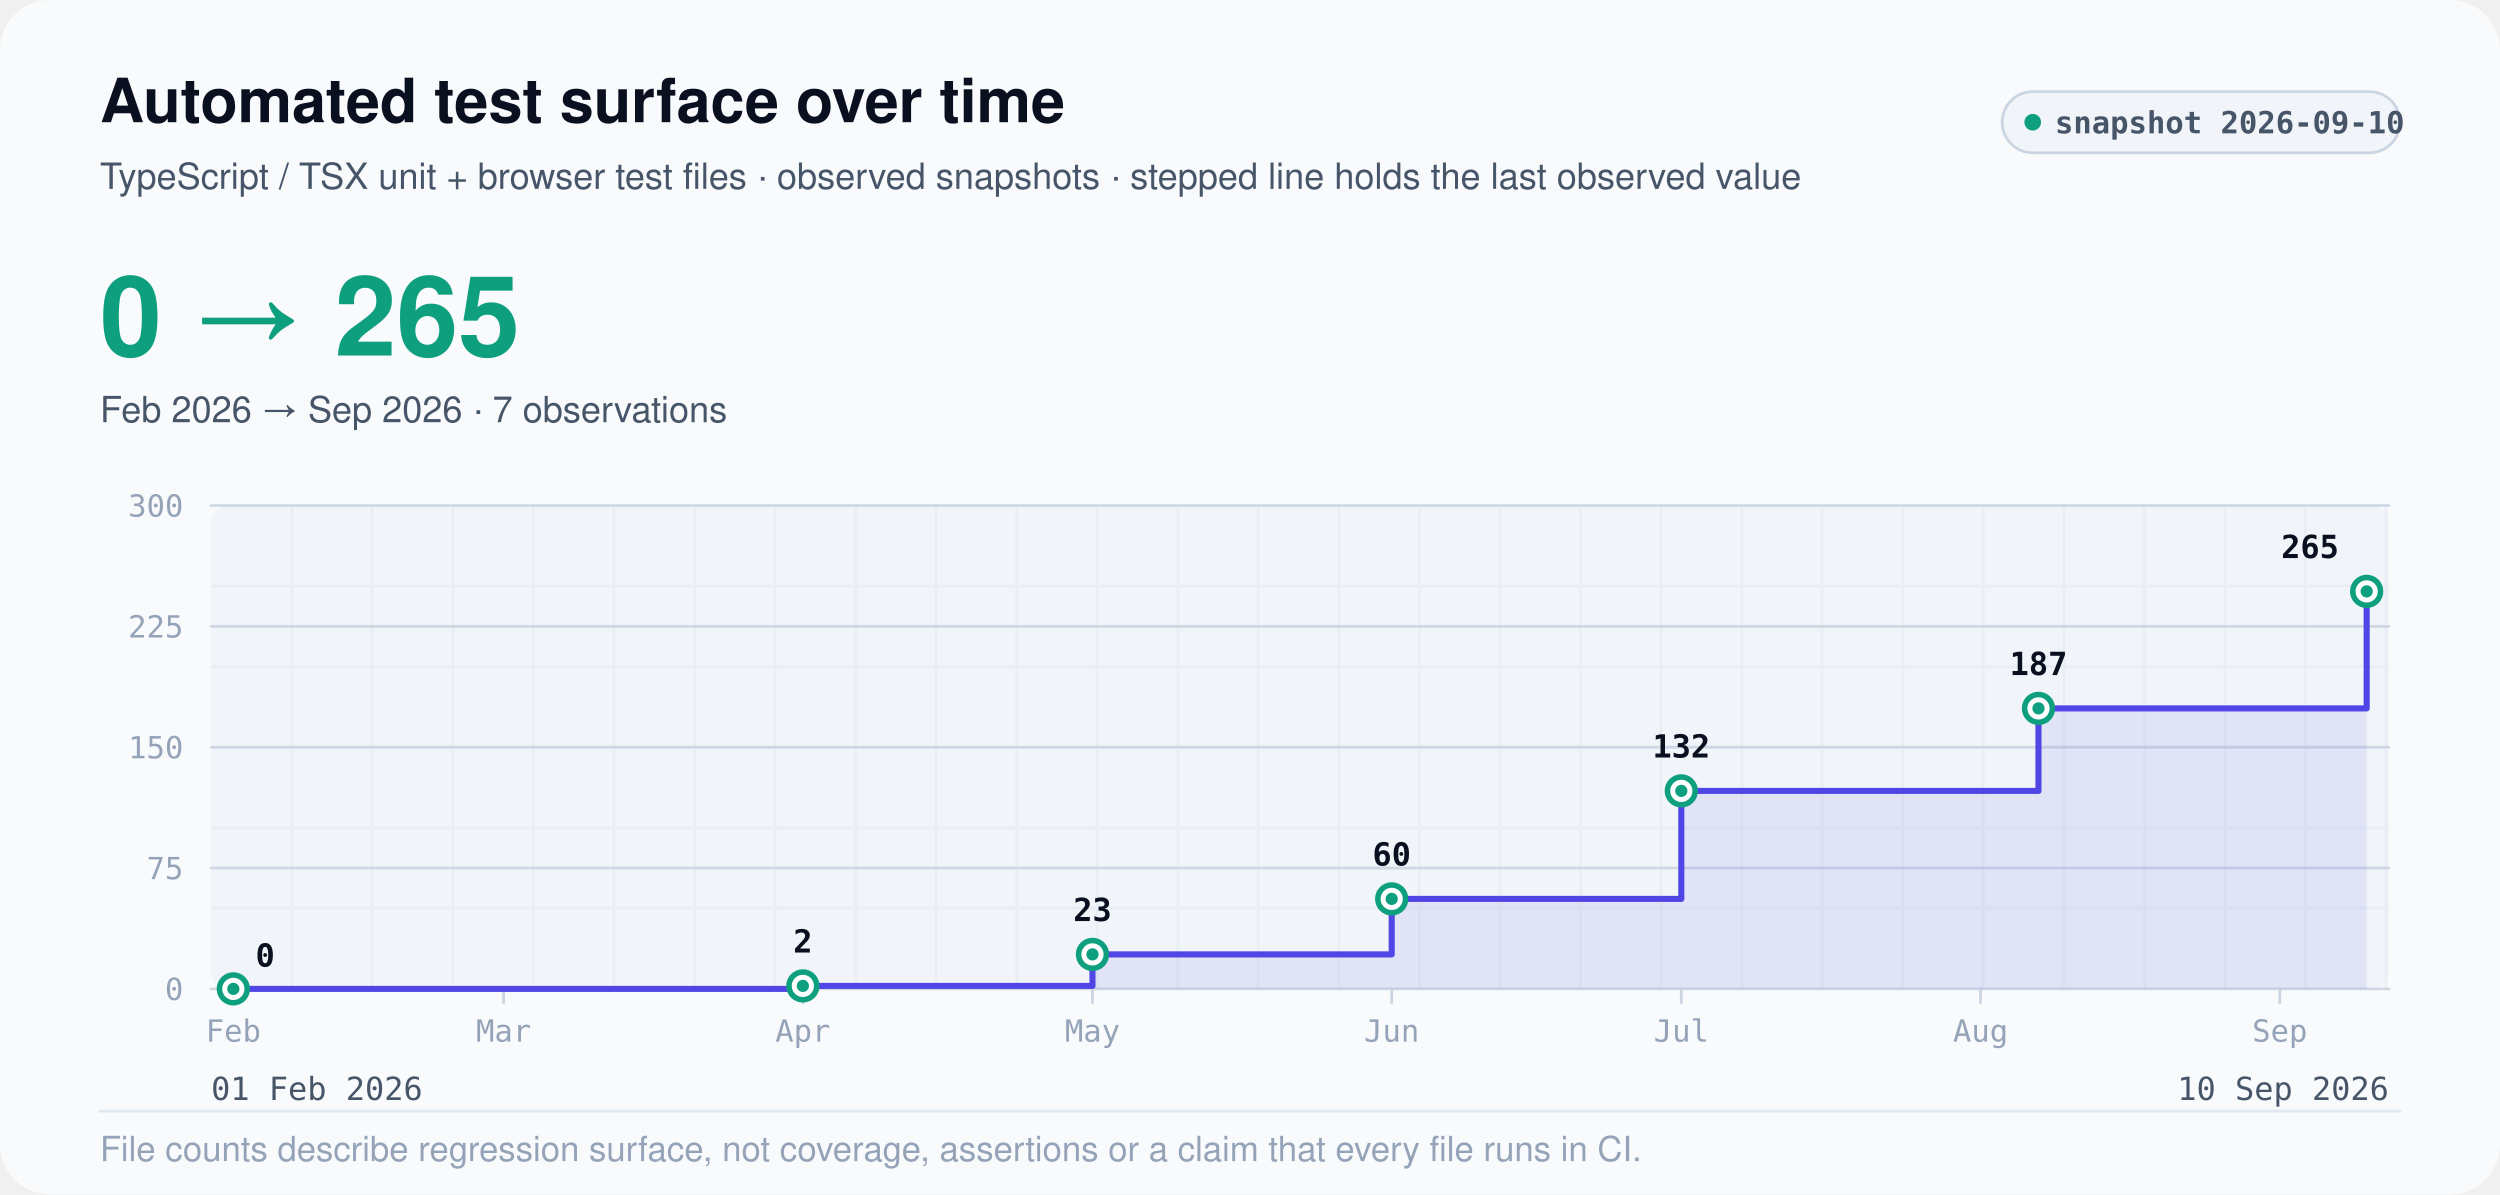
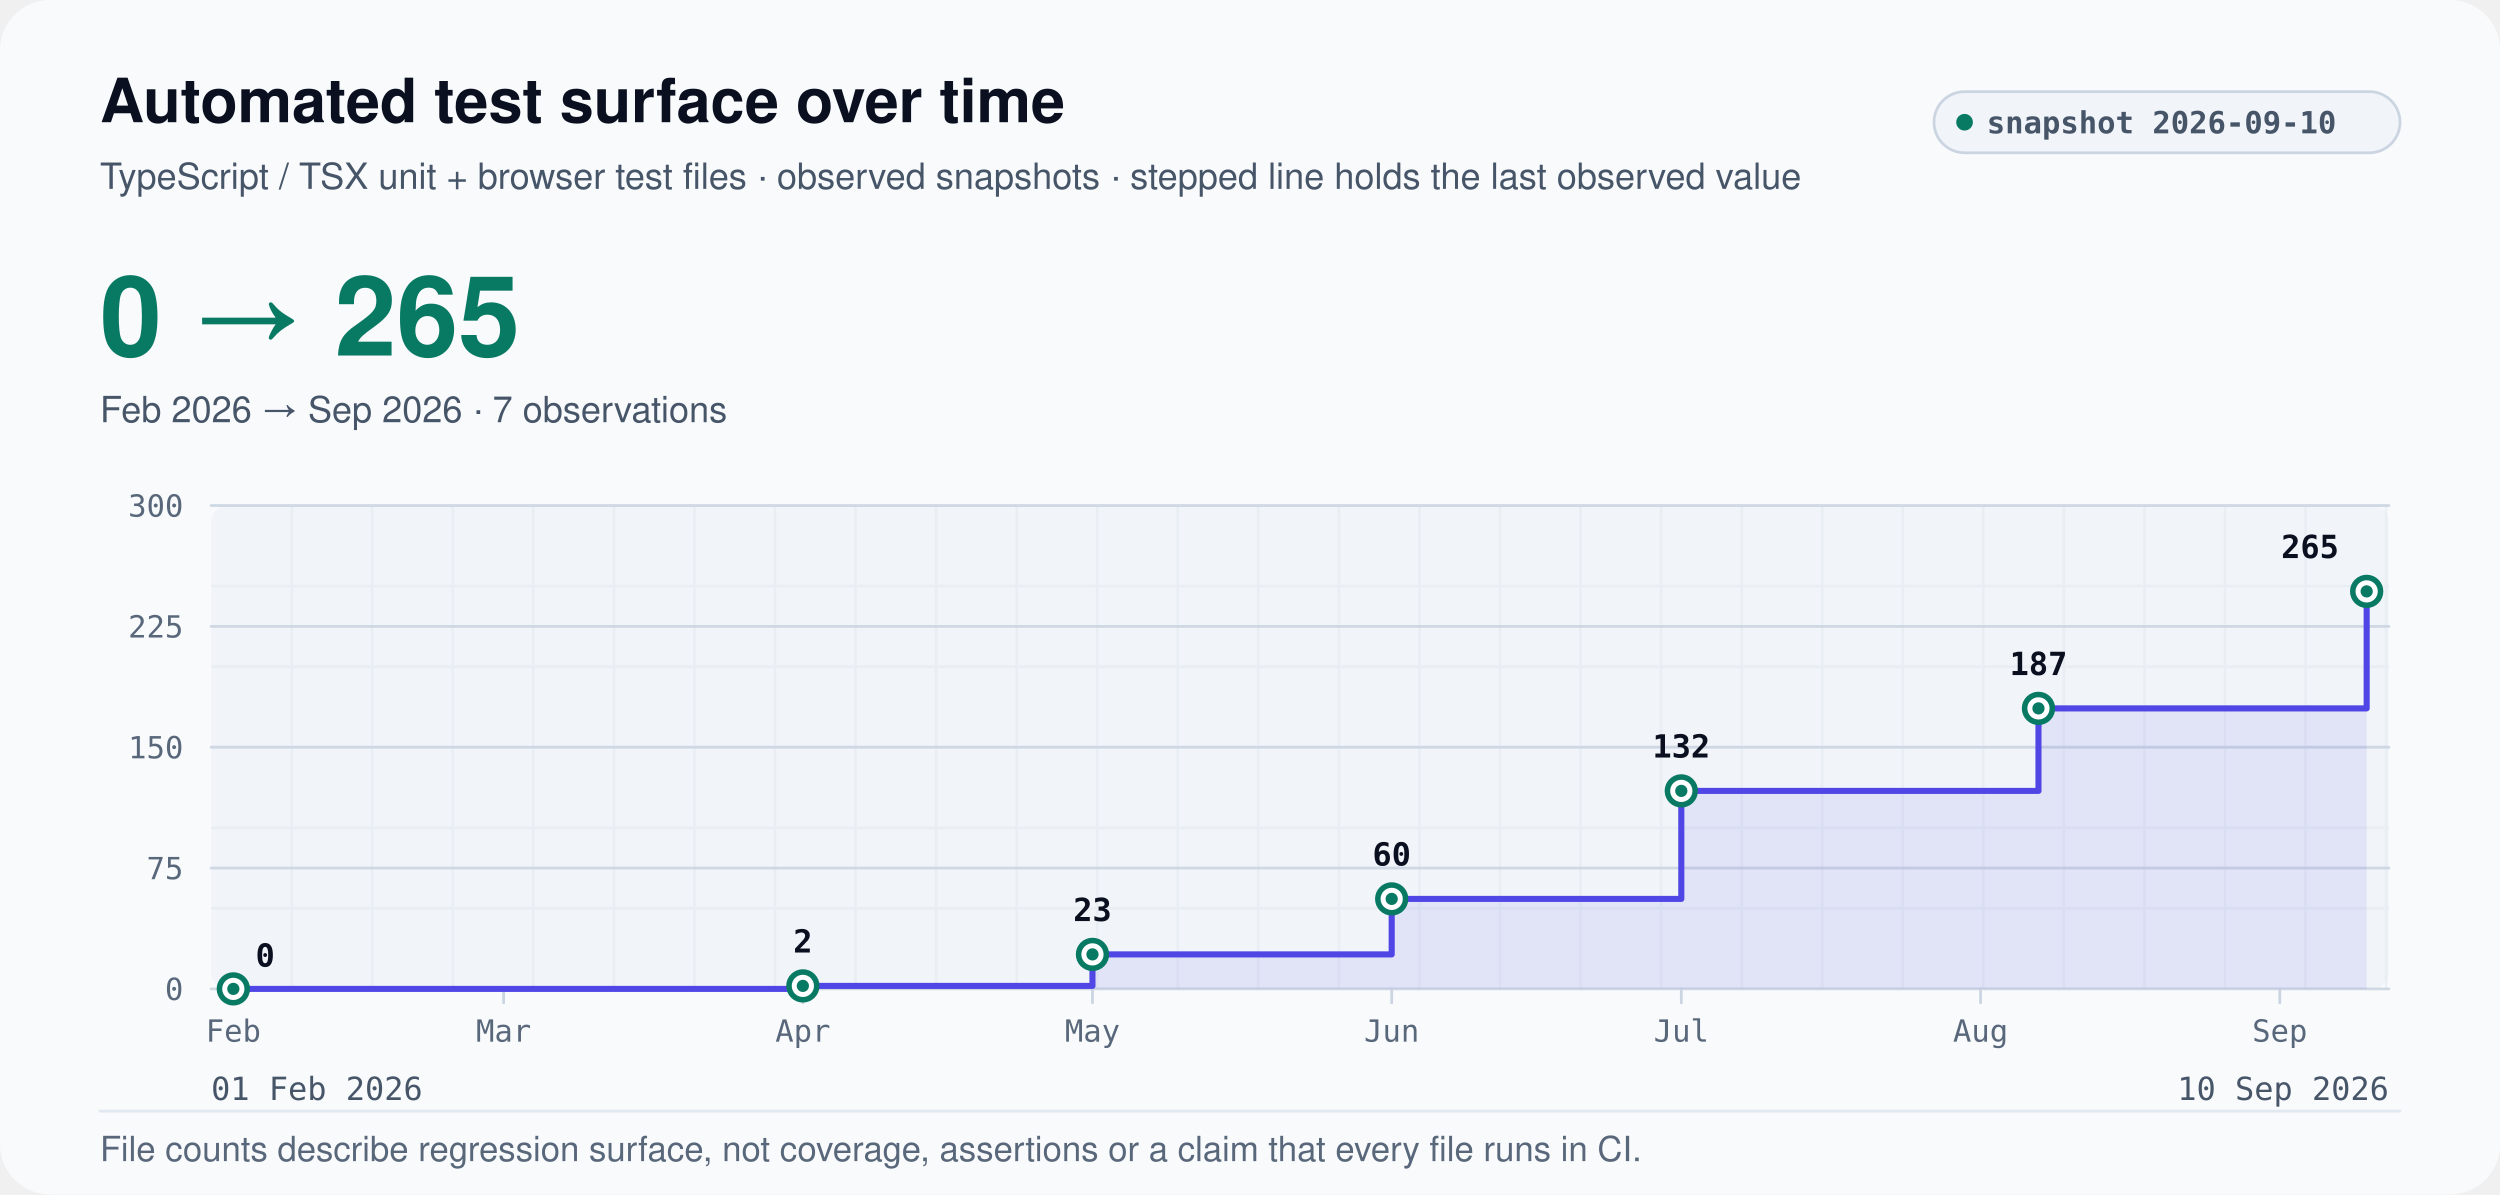
<svg xmlns="http://www.w3.org/2000/svg" width="900" height="430" viewBox="0 0 900 430" role="img" aria-labelledby="title desc">
  <g font-family="-apple-system,BlinkMacSystemFont,'Segoe UI',Helvetica,Arial,sans-serif">
    <rect x="0" y="0" width="900" height="430" rx="18" fill="#F8FAFC" />
    <text x="36" y="44" fill="#0B1020" font-size="22" font-weight="650" text-anchor="start">Automated test surface over time</text>
    <text x="36" y="68" fill="#475569" font-size="13" font-weight="400" text-anchor="start">TypeScript / TSX unit + browser test files · observed snapshots · stepped line holds the last observed value</text>
-     <rect x="720.78" y="33" width="143.22" height="22" rx="11" fill="#F1F5F9" stroke="#CBD5E1" stroke-width="1" />
-     <circle cx="731.78" cy="44" r="3" fill="#0E9F7E" />
-     <text x="739.78" y="48" fill="#475569" font-size="11" font-weight="600" text-anchor="start" font-family="ui-monospace,SFMono-Regular,Menlo,Consolas,monospace">snapshot 2026-09-10</text>
-     <text x="36" y="128" fill="#0E9F7E" font-size="40" font-weight="700" text-anchor="start">0 → 265</text>
+     <rect x="696.24" y="33" width="167.76" height="22" rx="11" fill="#F1F5F9" stroke="#CBD5E1" stroke-width="1" />
+     <circle cx="707.24" cy="44" r="3" fill="#087A64" />
+     <text x="715.24" y="48" fill="#475569" font-size="11" font-weight="600" text-anchor="start" font-family="ui-monospace,SFMono-Regular,Menlo,Consolas,monospace">snapshot 2026-09-10</text>
+     <text x="36" y="128" fill="#087A64" font-size="40" font-weight="700" text-anchor="start">0 → 265</text>
    <text x="36" y="152" fill="#475569" font-size="13" font-weight="400" text-anchor="start">Feb 2026 → Sep 2026 · 7 observations</text>
    <rect x="76" y="182" width="784" height="174" rx="6" fill="#F1F5F9" />
    <path d="M 105 182 V 356 M 134 182 V 356 M 163 182 V 356 M 192 182 V 356 M 221 182 V 356 M 250 182 V 356 M 279 182 V 356 M 308 182 V 356 M 337 182 V 356 M 366 182 V 356 M 395 182 V 356 M 424 182 V 356 M 453 182 V 356 M 482 182 V 356 M 511 182 V 356 M 540 182 V 356 M 569 182 V 356 M 598 182 V 356 M 627 182 V 356 M 656 182 V 356 M 685 182 V 356 M 714 182 V 356 M 743 182 V 356 M 772 182 V 356 M 801 182 V 356 M 830 182 V 356 M 859 182 V 356 M 76 211 H 860 M 76 240 H 860 M 76 269 H 860 M 76 298 H 860 M 76 327 H 860" stroke="#E2E8F0" stroke-width="1" fill="none" stroke-linecap="butt" stroke-linejoin="round" opacity="0.5" />
    <path d="M 76 356 L 860 356" stroke="#CBD5E1" stroke-width="1" fill="none" stroke-linecap="round" stroke-linejoin="round" opacity="0.9" />
-     <text x="66" y="360" fill="#94A3B8" font-size="11" font-weight="400" text-anchor="end" font-family="ui-monospace,SFMono-Regular,Menlo,Consolas,monospace">0</text>
+     <text x="66" y="360" fill="#59677B" font-size="11" font-weight="400" text-anchor="end" font-family="ui-monospace,SFMono-Regular,Menlo,Consolas,monospace">0</text>
    <path d="M 76 312.5 L 860 312.5" stroke="#CBD5E1" stroke-width="1" fill="none" stroke-linecap="round" stroke-linejoin="round" opacity="0.9" />
-     <text x="66" y="316.5" fill="#94A3B8" font-size="11" font-weight="400" text-anchor="end" font-family="ui-monospace,SFMono-Regular,Menlo,Consolas,monospace">75</text>
+     <text x="66" y="316.5" fill="#59677B" font-size="11" font-weight="400" text-anchor="end" font-family="ui-monospace,SFMono-Regular,Menlo,Consolas,monospace">75</text>
    <path d="M 76 269 L 860 269" stroke="#CBD5E1" stroke-width="1" fill="none" stroke-linecap="round" stroke-linejoin="round" opacity="0.9" />
-     <text x="66" y="273" fill="#94A3B8" font-size="11" font-weight="400" text-anchor="end" font-family="ui-monospace,SFMono-Regular,Menlo,Consolas,monospace">150</text>
+     <text x="66" y="273" fill="#59677B" font-size="11" font-weight="400" text-anchor="end" font-family="ui-monospace,SFMono-Regular,Menlo,Consolas,monospace">150</text>
    <path d="M 76 225.5 L 860 225.5" stroke="#CBD5E1" stroke-width="1" fill="none" stroke-linecap="round" stroke-linejoin="round" opacity="0.9" />
-     <text x="66" y="229.5" fill="#94A3B8" font-size="11" font-weight="400" text-anchor="end" font-family="ui-monospace,SFMono-Regular,Menlo,Consolas,monospace">225</text>
+     <text x="66" y="229.5" fill="#59677B" font-size="11" font-weight="400" text-anchor="end" font-family="ui-monospace,SFMono-Regular,Menlo,Consolas,monospace">225</text>
    <path d="M 76 182 L 860 182" stroke="#CBD5E1" stroke-width="1" fill="none" stroke-linecap="round" stroke-linejoin="round" opacity="0.9" />
-     <text x="66" y="186" fill="#94A3B8" font-size="11" font-weight="400" text-anchor="end" font-family="ui-monospace,SFMono-Regular,Menlo,Consolas,monospace">300</text>
+     <text x="66" y="186" fill="#59677B" font-size="11" font-weight="400" text-anchor="end" font-family="ui-monospace,SFMono-Regular,Menlo,Consolas,monospace">300</text>
    <path d="M 84 356 L 84 361" stroke="#CBD5E1" stroke-width="1" fill="none" stroke-linecap="round" stroke-linejoin="round" />
-     <text x="84" y="375" fill="#94A3B8" font-size="11" font-weight="400" text-anchor="middle" font-family="ui-monospace,SFMono-Regular,Menlo,Consolas,monospace">Feb</text>
+     <text x="84" y="375" fill="#59677B" font-size="11" font-weight="400" text-anchor="middle" font-family="ui-monospace,SFMono-Regular,Menlo,Consolas,monospace">Feb</text>
    <path d="M 181.3 356 L 181.3 361" stroke="#CBD5E1" stroke-width="1" fill="none" stroke-linecap="round" stroke-linejoin="round" />
-     <text x="181.3" y="375" fill="#94A3B8" font-size="11" font-weight="400" text-anchor="middle" font-family="ui-monospace,SFMono-Regular,Menlo,Consolas,monospace">Mar</text>
+     <text x="181.3" y="375" fill="#59677B" font-size="11" font-weight="400" text-anchor="middle" font-family="ui-monospace,SFMono-Regular,Menlo,Consolas,monospace">Mar</text>
    <path d="M 289.03 356 L 289.03 361" stroke="#CBD5E1" stroke-width="1" fill="none" stroke-linecap="round" stroke-linejoin="round" />
-     <text x="289.03" y="375" fill="#94A3B8" font-size="11" font-weight="400" text-anchor="middle" font-family="ui-monospace,SFMono-Regular,Menlo,Consolas,monospace">Apr</text>
+     <text x="289.03" y="375" fill="#59677B" font-size="11" font-weight="400" text-anchor="middle" font-family="ui-monospace,SFMono-Regular,Menlo,Consolas,monospace">Apr</text>
    <path d="M 393.29 356 L 393.29 361" stroke="#CBD5E1" stroke-width="1" fill="none" stroke-linecap="round" stroke-linejoin="round" />
-     <text x="393.29" y="375" fill="#94A3B8" font-size="11" font-weight="400" text-anchor="middle" font-family="ui-monospace,SFMono-Regular,Menlo,Consolas,monospace">May</text>
+     <text x="393.29" y="375" fill="#59677B" font-size="11" font-weight="400" text-anchor="middle" font-family="ui-monospace,SFMono-Regular,Menlo,Consolas,monospace">May</text>
    <path d="M 501.01 356 L 501.01 361" stroke="#CBD5E1" stroke-width="1" fill="none" stroke-linecap="round" stroke-linejoin="round" />
-     <text x="501.01" y="375" fill="#94A3B8" font-size="11" font-weight="400" text-anchor="middle" font-family="ui-monospace,SFMono-Regular,Menlo,Consolas,monospace">Jun</text>
+     <text x="501.01" y="375" fill="#59677B" font-size="11" font-weight="400" text-anchor="middle" font-family="ui-monospace,SFMono-Regular,Menlo,Consolas,monospace">Jun</text>
    <path d="M 605.27 356 L 605.27 361" stroke="#CBD5E1" stroke-width="1" fill="none" stroke-linecap="round" stroke-linejoin="round" />
-     <text x="605.27" y="375" fill="#94A3B8" font-size="11" font-weight="400" text-anchor="middle" font-family="ui-monospace,SFMono-Regular,Menlo,Consolas,monospace">Jul</text>
+     <text x="605.27" y="375" fill="#59677B" font-size="11" font-weight="400" text-anchor="middle" font-family="ui-monospace,SFMono-Regular,Menlo,Consolas,monospace">Jul</text>
    <path d="M 713 356 L 713 361" stroke="#CBD5E1" stroke-width="1" fill="none" stroke-linecap="round" stroke-linejoin="round" />
-     <text x="713" y="375" fill="#94A3B8" font-size="11" font-weight="400" text-anchor="middle" font-family="ui-monospace,SFMono-Regular,Menlo,Consolas,monospace">Aug</text>
+     <text x="713" y="375" fill="#59677B" font-size="11" font-weight="400" text-anchor="middle" font-family="ui-monospace,SFMono-Regular,Menlo,Consolas,monospace">Aug</text>
    <path d="M 820.72 356 L 820.72 361" stroke="#CBD5E1" stroke-width="1" fill="none" stroke-linecap="round" stroke-linejoin="round" />
-     <text x="820.72" y="375" fill="#94A3B8" font-size="11" font-weight="400" text-anchor="middle" font-family="ui-monospace,SFMono-Regular,Menlo,Consolas,monospace">Sep</text>
+     <text x="820.72" y="375" fill="#59677B" font-size="11" font-weight="400" text-anchor="middle" font-family="ui-monospace,SFMono-Regular,Menlo,Consolas,monospace">Sep</text>
    <path d="M 84 356 H 289.03 V 354.92 H 393.29 V 343.58 H 501.01 V 323.6 H 605.27 V 284.72 H 733.85 V 255.02 H 852 V 212.9 V 356 H 84 Z" stroke="#4F46E5" stroke-width="0" fill="#4F46E5" stroke-linecap="butt" stroke-linejoin="round" opacity="0.1" />
    <path d="M 84 356 H 289.03 V 354.92 H 393.29 V 343.58 H 501.01 V 323.6 H 605.27 V 284.72 H 733.85 V 255.02 H 852 V 212.9" stroke="#4F46E5" stroke-width="2.2" fill="none" stroke-linecap="butt" stroke-linejoin="round" />
-     <circle cx="84" cy="356" r="5" fill="#FFFFFF" stroke="#0E9F7E" stroke-width="2" />
-     <circle cx="84" cy="356" r="2.2" fill="#0E9F7E" />
+     <circle cx="84" cy="356" r="5" fill="#FFFFFF" stroke="#087A64" stroke-width="2" />
+     <circle cx="84" cy="356" r="2.2" fill="#087A64" />
    <text x="92" y="348" fill="#0B1020" font-size="11.5" font-weight="600" text-anchor="start" font-family="ui-monospace,SFMono-Regular,Menlo,Consolas,monospace">0</text>
-     <circle cx="289.03" cy="354.92" r="5" fill="#FFFFFF" stroke="#0E9F7E" stroke-width="2" />
-     <circle cx="289.03" cy="354.92" r="2.2" fill="#0E9F7E" />
+     <circle cx="289.03" cy="354.92" r="5" fill="#FFFFFF" stroke="#087A64" stroke-width="2" />
+     <circle cx="289.03" cy="354.92" r="2.2" fill="#087A64" />
    <text x="289.03" y="342.92" fill="#0B1020" font-size="11.5" font-weight="600" text-anchor="middle" font-family="ui-monospace,SFMono-Regular,Menlo,Consolas,monospace">2</text>
-     <circle cx="393.29" cy="343.58" r="5" fill="#FFFFFF" stroke="#0E9F7E" stroke-width="2" />
-     <circle cx="393.29" cy="343.58" r="2.2" fill="#0E9F7E" />
+     <circle cx="393.29" cy="343.58" r="5" fill="#FFFFFF" stroke="#087A64" stroke-width="2" />
+     <circle cx="393.29" cy="343.58" r="2.2" fill="#087A64" />
    <text x="393.29" y="331.58" fill="#0B1020" font-size="11.5" font-weight="600" text-anchor="middle" font-family="ui-monospace,SFMono-Regular,Menlo,Consolas,monospace">23</text>
-     <circle cx="501.01" cy="323.6" r="5" fill="#FFFFFF" stroke="#0E9F7E" stroke-width="2" />
-     <circle cx="501.01" cy="323.6" r="2.2" fill="#0E9F7E" />
+     <circle cx="501.01" cy="323.6" r="5" fill="#FFFFFF" stroke="#087A64" stroke-width="2" />
+     <circle cx="501.01" cy="323.6" r="2.2" fill="#087A64" />
    <text x="501.01" y="311.6" fill="#0B1020" font-size="11.5" font-weight="600" text-anchor="middle" font-family="ui-monospace,SFMono-Regular,Menlo,Consolas,monospace">60</text>
-     <circle cx="605.27" cy="284.72" r="5" fill="#FFFFFF" stroke="#0E9F7E" stroke-width="2" />
-     <circle cx="605.27" cy="284.72" r="2.2" fill="#0E9F7E" />
+     <circle cx="605.27" cy="284.72" r="5" fill="#FFFFFF" stroke="#087A64" stroke-width="2" />
+     <circle cx="605.27" cy="284.72" r="2.2" fill="#087A64" />
    <text x="605.27" y="272.72" fill="#0B1020" font-size="11.5" font-weight="600" text-anchor="middle" font-family="ui-monospace,SFMono-Regular,Menlo,Consolas,monospace">132</text>
-     <circle cx="733.85" cy="255.02" r="5" fill="#FFFFFF" stroke="#0E9F7E" stroke-width="2" />
-     <circle cx="733.85" cy="255.02" r="2.2" fill="#0E9F7E" />
+     <circle cx="733.85" cy="255.02" r="5" fill="#FFFFFF" stroke="#087A64" stroke-width="2" />
+     <circle cx="733.85" cy="255.02" r="2.2" fill="#087A64" />
    <text x="733.85" y="243.02" fill="#0B1020" font-size="11.5" font-weight="600" text-anchor="middle" font-family="ui-monospace,SFMono-Regular,Menlo,Consolas,monospace">187</text>
-     <circle cx="852" cy="212.9" r="5" fill="#FFFFFF" stroke="#0E9F7E" stroke-width="2" />
-     <circle cx="852" cy="212.9" r="2.2" fill="#0E9F7E" />
+     <circle cx="852" cy="212.9" r="5" fill="#FFFFFF" stroke="#087A64" stroke-width="2" />
+     <circle cx="852" cy="212.9" r="2.2" fill="#087A64" />
    <text x="842" y="200.9" fill="#0B1020" font-size="11.5" font-weight="600" text-anchor="end" font-family="ui-monospace,SFMono-Regular,Menlo,Consolas,monospace">265</text>
    <text x="76" y="396" fill="#475569" font-size="11.5" font-weight="400" text-anchor="start" font-family="ui-monospace,SFMono-Regular,Menlo,Consolas,monospace">01 Feb 2026</text>
    <text x="860" y="396" fill="#475569" font-size="11.5" font-weight="400" text-anchor="end" font-family="ui-monospace,SFMono-Regular,Menlo,Consolas,monospace">10 Sep 2026</text>
    <path d="M 36 400 L 864 400" stroke="#E2E8F0" stroke-width="1" fill="none" stroke-linecap="round" stroke-linejoin="round" />
-     <text x="36" y="418" fill="#94A3B8" font-size="12.5" font-weight="400" text-anchor="start">File counts describe regression surface, not coverage, assertions or a claim that every file runs in CI.</text>
+     <text x="36" y="418" fill="#59677B" font-size="12.5" font-weight="400" text-anchor="start">File counts describe regression surface, not coverage, assertions or a claim that every file runs in CI.</text>
  </g>
</svg>
